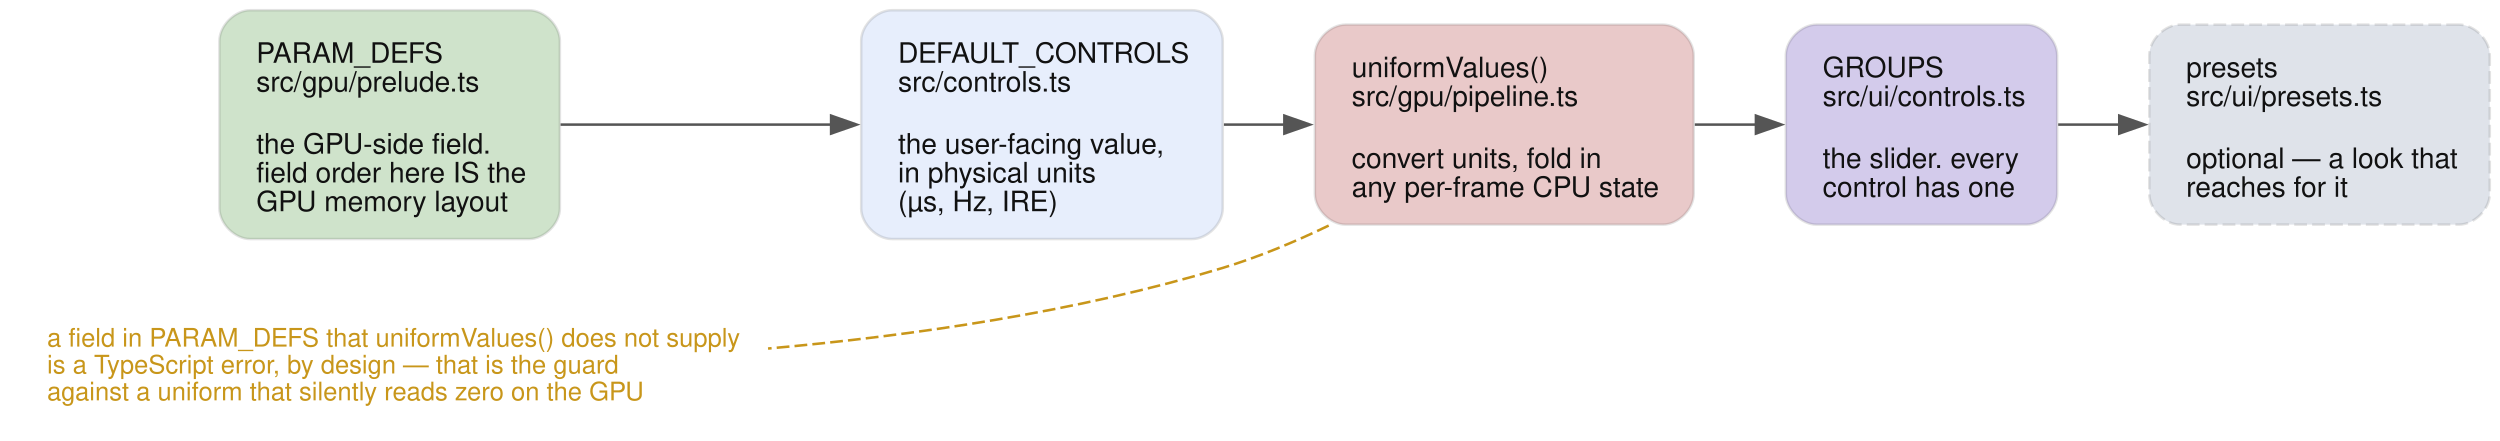
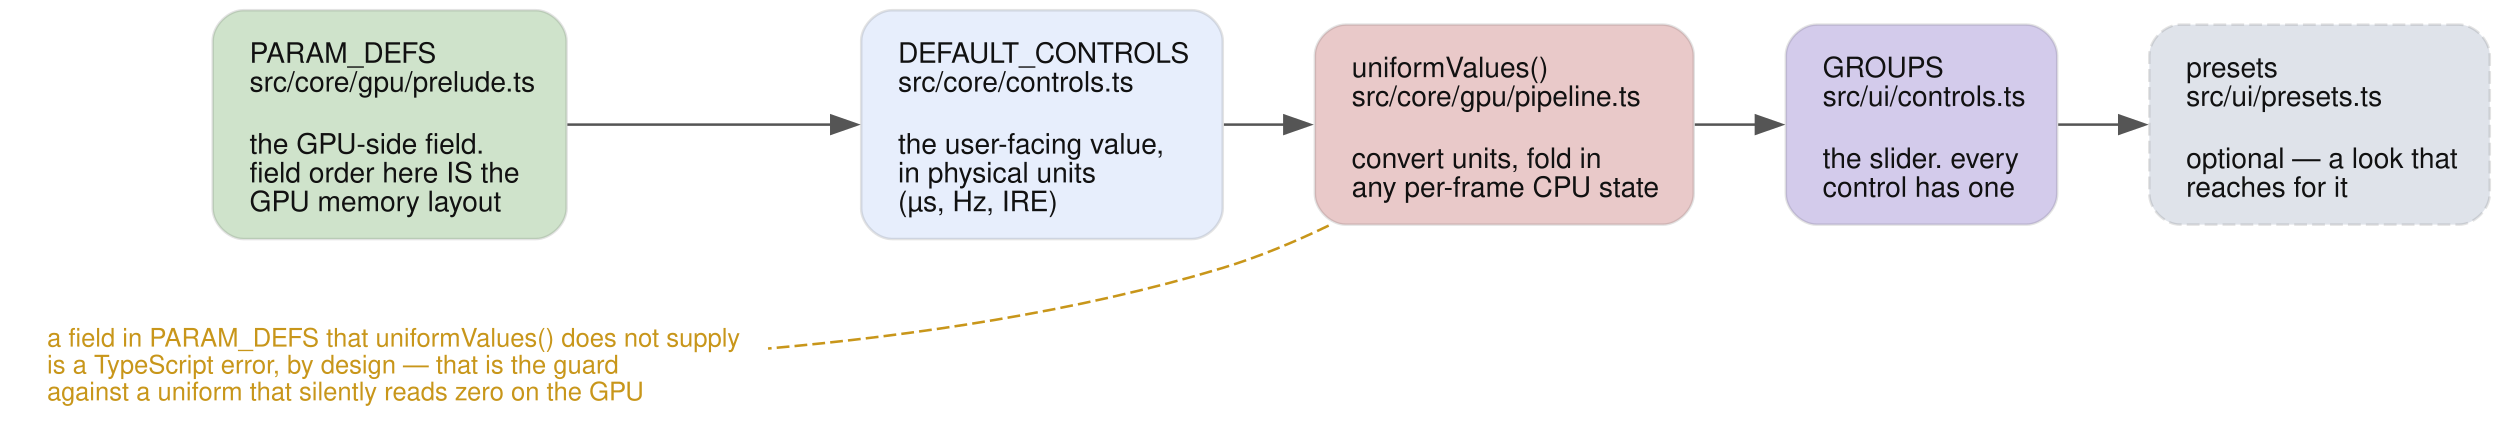
<svg xmlns="http://www.w3.org/2000/svg" width="977pt" height="172pt" viewBox="0.00 0.00 977.00 172.00">
  <g id="graph0" class="graph" transform="scale(1 1) rotate(0) translate(4 167.53)">
    <g id="node1" class="node">
-       <path fill="#cfe3cb" stroke="#333333" stroke-opacity="0.133" d="M202.8,-163.53C202.8,-163.53 93.75,-163.53 93.75,-163.53 87.75,-163.53 81.75,-157.53 81.75,-151.53 81.75,-151.53 81.75,-86.12 81.75,-86.12 81.75,-80.12 87.75,-74.12 93.75,-74.12 93.75,-74.12 202.8,-74.12 202.8,-74.12 208.8,-74.12 214.8,-80.12 214.8,-86.12 214.8,-86.12 214.8,-151.53 214.8,-151.53 214.8,-157.53 208.8,-163.53 202.8,-163.53" />
-       <text xml:space="preserve" text-anchor="start" x="96.15" y="-143" font-family="Helvetica,Arial,sans-serif" font-size="11.00" fill="#111111">PARAM_DEFS</text>
-       <text xml:space="preserve" text-anchor="start" x="96.15" y="-131.75" font-family="Helvetica,Arial,sans-serif" font-size="11.00" fill="#111111">src/gpu/prelude.ts</text>
-       <text xml:space="preserve" text-anchor="start" x="96.15" y="-107.5" font-family="Helvetica,Arial,sans-serif" font-size="11.00" fill="#111111">the GPU-side field.</text>
-       <text xml:space="preserve" text-anchor="start" x="96.15" y="-96.25" font-family="Helvetica,Arial,sans-serif" font-size="11.00" fill="#111111">field order here IS the</text>
-       <text xml:space="preserve" text-anchor="start" x="96.15" y="-85" font-family="Helvetica,Arial,sans-serif" font-size="11.00" fill="#111111">GPU memory layout</text>
+       <path fill="#cfe3cb" stroke="#333333" stroke-opacity="0.133" d="M205.42,-163.53C205.42,-163.53 91.12,-163.53 91.12,-163.53 85.12,-163.53 79.12,-157.53 79.12,-151.53 79.12,-151.53 79.12,-86.12 79.12,-86.12 79.12,-80.12 85.12,-74.12 91.12,-74.12 91.12,-74.12 205.42,-74.12 205.42,-74.12 211.42,-74.12 217.42,-80.12 217.42,-86.12 217.42,-86.12 217.42,-151.53 217.42,-151.53 217.42,-157.53 211.42,-163.53 205.42,-163.53" />
+       <text xml:space="preserve" text-anchor="start" x="93.52" y="-143" font-family="Helvetica,Arial,sans-serif" font-size="11.00" fill="#111111">PARAM_DEFS</text>
+       <text xml:space="preserve" text-anchor="start" x="93.52" y="-131.75" font-family="Helvetica,Arial,sans-serif" font-size="11.00" fill="#111111">src/core/gpu/prelude.ts</text>
+       <text xml:space="preserve" text-anchor="start" x="93.52" y="-107.5" font-family="Helvetica,Arial,sans-serif" font-size="11.00" fill="#111111">the GPU-side field.</text>
+       <text xml:space="preserve" text-anchor="start" x="93.52" y="-96.25" font-family="Helvetica,Arial,sans-serif" font-size="11.00" fill="#111111">field order here IS the</text>
+       <text xml:space="preserve" text-anchor="start" x="93.52" y="-85" font-family="Helvetica,Arial,sans-serif" font-size="11.00" fill="#111111">GPU memory layout</text>
    </g>
    <g id="node2" class="node">
      <path fill="#e7eefc" stroke="#333333" stroke-opacity="0.133" d="M461.85,-163.53C461.85,-163.53 344.55,-163.53 344.55,-163.53 338.55,-163.53 332.55,-157.53 332.55,-151.53 332.55,-151.53 332.55,-86.12 332.55,-86.12 332.55,-80.12 338.55,-74.12 344.55,-74.12 344.55,-74.12 461.85,-74.12 461.85,-74.12 467.85,-74.12 473.85,-80.12 473.85,-86.12 473.85,-86.12 473.85,-151.53 473.85,-151.53 473.85,-157.53 467.85,-163.53 461.85,-163.53" />
      <text xml:space="preserve" text-anchor="start" x="346.95" y="-143" font-family="Helvetica,Arial,sans-serif" font-size="11.00" fill="#111111">DEFAULT_CONTROLS</text>
-       <text xml:space="preserve" text-anchor="start" x="346.95" y="-131.75" font-family="Helvetica,Arial,sans-serif" font-size="11.00" fill="#111111">src/controls.ts</text>
+       <text xml:space="preserve" text-anchor="start" x="346.95" y="-131.75" font-family="Helvetica,Arial,sans-serif" font-size="11.00" fill="#111111">src/core/controls.ts</text>
      <text xml:space="preserve" text-anchor="start" x="346.95" y="-107.5" font-family="Helvetica,Arial,sans-serif" font-size="11.00" fill="#111111">the user-facing value,</text>
      <text xml:space="preserve" text-anchor="start" x="346.95" y="-96.25" font-family="Helvetica,Arial,sans-serif" font-size="11.00" fill="#111111">in physical units</text>
      <text xml:space="preserve" text-anchor="start" x="346.95" y="-85" font-family="Helvetica,Arial,sans-serif" font-size="11.00" fill="#111111">(µs, Hz, IRE)</text>
    </g>
    <g id="edge1" class="edge">
-       <path fill="none" stroke="#555555" d="M215.07,-118.83C247.42,-118.83 286.71,-118.83 320.92,-118.83" />
-       <polygon fill="#555555" stroke="#555555" points="320.8,-122.33 330.8,-118.83 320.8,-115.33 320.8,-122.33" />
+       <path fill="none" stroke="#555555" d="M217.72,-118.83C249.66,-118.83 287.9,-118.83 321.27,-118.83" />
+       <polygon fill="#555555" stroke="#555555" points="320.87,-122.33 330.87,-118.83 320.87,-115.33 320.87,-122.33" />
    </g>
    <g id="node3" class="node">
      <path fill="#e9c9c9" stroke="#333333" stroke-opacity="0.133" d="M645.9,-157.91C645.9,-157.91 521.85,-157.91 521.85,-157.91 515.85,-157.91 509.85,-151.91 509.85,-145.91 509.85,-145.91 509.85,-91.75 509.85,-91.75 509.85,-85.75 515.85,-79.75 521.85,-79.75 521.85,-79.75 645.9,-79.75 645.9,-79.75 651.9,-79.75 657.9,-85.75 657.9,-91.75 657.9,-91.75 657.9,-145.91 657.9,-145.91 657.9,-151.91 651.9,-157.91 645.9,-157.91" />
      <text xml:space="preserve" text-anchor="start" x="524.25" y="-137.38" font-family="Helvetica,Arial,sans-serif" font-size="11.00" fill="#111111">uniformValues()</text>
-       <text xml:space="preserve" text-anchor="start" x="524.25" y="-126.13" font-family="Helvetica,Arial,sans-serif" font-size="11.00" fill="#111111">src/gpu/pipeline.ts</text>
+       <text xml:space="preserve" text-anchor="start" x="524.25" y="-126.13" font-family="Helvetica,Arial,sans-serif" font-size="11.00" fill="#111111">src/core/gpu/pipeline.ts</text>
      <text xml:space="preserve" text-anchor="start" x="524.25" y="-101.88" font-family="Helvetica,Arial,sans-serif" font-size="11.00" fill="#111111">convert units, fold in</text>
      <text xml:space="preserve" text-anchor="start" x="524.25" y="-90.63" font-family="Helvetica,Arial,sans-serif" font-size="11.00" fill="#111111">any per-frame CPU state</text>
    </g>
    <g id="edge2" class="edge">
      <path fill="none" stroke="#555555" d="M474.3,-118.83C482.15,-118.83 490.19,-118.83 498.19,-118.83" />
      <polygon fill="#555555" stroke="#555555" points="497.93,-122.33 507.93,-118.83 497.93,-115.33 497.93,-122.33" />
    </g>
    <g id="node4" class="node">
      <path fill="#d3cbeb" stroke="#333333" stroke-opacity="0.133" d="M787.95,-157.91C787.95,-157.91 705.9,-157.91 705.9,-157.91 699.9,-157.91 693.9,-151.91 693.9,-145.91 693.9,-145.91 693.9,-91.75 693.9,-91.75 693.9,-85.75 699.9,-79.75 705.9,-79.75 705.9,-79.75 787.95,-79.75 787.95,-79.75 793.95,-79.75 799.95,-85.75 799.95,-91.75 799.95,-91.75 799.95,-145.91 799.95,-145.91 799.95,-151.91 793.95,-157.91 787.95,-157.91" />
      <text xml:space="preserve" text-anchor="start" x="708.3" y="-137.38" font-family="Helvetica,Arial,sans-serif" font-size="11.00" fill="#111111">GROUPS</text>
      <text xml:space="preserve" text-anchor="start" x="708.3" y="-126.13" font-family="Helvetica,Arial,sans-serif" font-size="11.00" fill="#111111">src/ui/controls.ts</text>
      <text xml:space="preserve" text-anchor="start" x="708.3" y="-101.88" font-family="Helvetica,Arial,sans-serif" font-size="11.00" fill="#111111">the slider. every</text>
      <text xml:space="preserve" text-anchor="start" x="708.3" y="-90.63" font-family="Helvetica,Arial,sans-serif" font-size="11.00" fill="#111111">control has one</text>
    </g>
    <g id="edge3" class="edge">
      <path fill="none" stroke="#555555" d="M658.33,-118.83C666.36,-118.83 674.48,-118.83 682.37,-118.83" />
      <polygon fill="#555555" stroke="#555555" points="682.22,-122.33 692.22,-118.83 682.22,-115.33 682.22,-122.33" />
    </g>
    <g id="node6" class="node">
      <path fill="none" stroke="none" d="M284.55,-51.66C284.55,-51.66 12,-51.66 12,-51.66 6,-51.66 0,-45.66 0,-39.66 0,-39.66 0,-12 0,-12 0,-6 6,0 12,0 12,0 284.55,0 284.55,0 290.55,0 296.55,-6 296.55,-12 296.55,-12 296.55,-39.66 296.55,-39.66 296.55,-45.66 290.55,-51.66 284.55,-51.66" />
      <text xml:space="preserve" text-anchor="start" x="14.4" y="-32.08" font-family="Helvetica,Arial,sans-serif" font-size="10.00" fill="#c8961a">a field in PARAM_DEFS that uniformValues() does not supply</text>
      <text xml:space="preserve" text-anchor="start" x="14.4" y="-21.58" font-family="Helvetica,Arial,sans-serif" font-size="10.00" fill="#c8961a">is a TypeScript error, by design — that is the guard</text>
      <text xml:space="preserve" text-anchor="start" x="14.4" y="-11.08" font-family="Helvetica,Arial,sans-serif" font-size="10.00" fill="#c8961a">against a uniform that silently reads zero on the GPU</text>
    </g>
    <g id="edge5" class="edge">
      <path fill="none" stroke="#c8961a" stroke-dasharray="5,2" d="M515.25,-79.37C501.88,-72.94 487.7,-67.02 473.85,-62.83 417.13,-45.66 352.63,-36.34 296.15,-31.32" />
    </g>
    <g id="node5" class="node">
      <path fill="#dfe3ea" stroke="#333333" stroke-dasharray="5,2" stroke-opacity="0.133" d="M957,-157.91C957,-157.91 847.95,-157.91 847.95,-157.91 841.95,-157.91 835.95,-151.91 835.95,-145.91 835.95,-145.91 835.95,-91.75 835.95,-91.75 835.95,-85.75 841.95,-79.75 847.95,-79.75 847.95,-79.75 957,-79.75 957,-79.75 963,-79.75 969,-85.75 969,-91.75 969,-91.75 969,-145.91 969,-145.91 969,-151.91 963,-157.91 957,-157.91" />
      <text xml:space="preserve" text-anchor="start" x="850.35" y="-137.38" font-family="Helvetica,Arial,sans-serif" font-size="11.00" fill="#111111">presets</text>
      <text xml:space="preserve" text-anchor="start" x="850.35" y="-126.13" font-family="Helvetica,Arial,sans-serif" font-size="11.00" fill="#111111">src/ui/presets.ts</text>
      <text xml:space="preserve" text-anchor="start" x="850.35" y="-101.88" font-family="Helvetica,Arial,sans-serif" font-size="11.00" fill="#111111">optional — a look that</text>
      <text xml:space="preserve" text-anchor="start" x="850.35" y="-90.63" font-family="Helvetica,Arial,sans-serif" font-size="11.00" fill="#111111">reaches for it</text>
    </g>
    <g id="edge4" class="edge">
      <path fill="none" stroke="#555555" d="M800.34,-118.83C808.07,-118.83 816.18,-118.83 824.29,-118.83" />
      <polygon fill="#555555" stroke="#555555" points="824.21,-122.33 834.21,-118.83 824.21,-115.33 824.21,-122.33" />
    </g>
  </g>
</svg>
